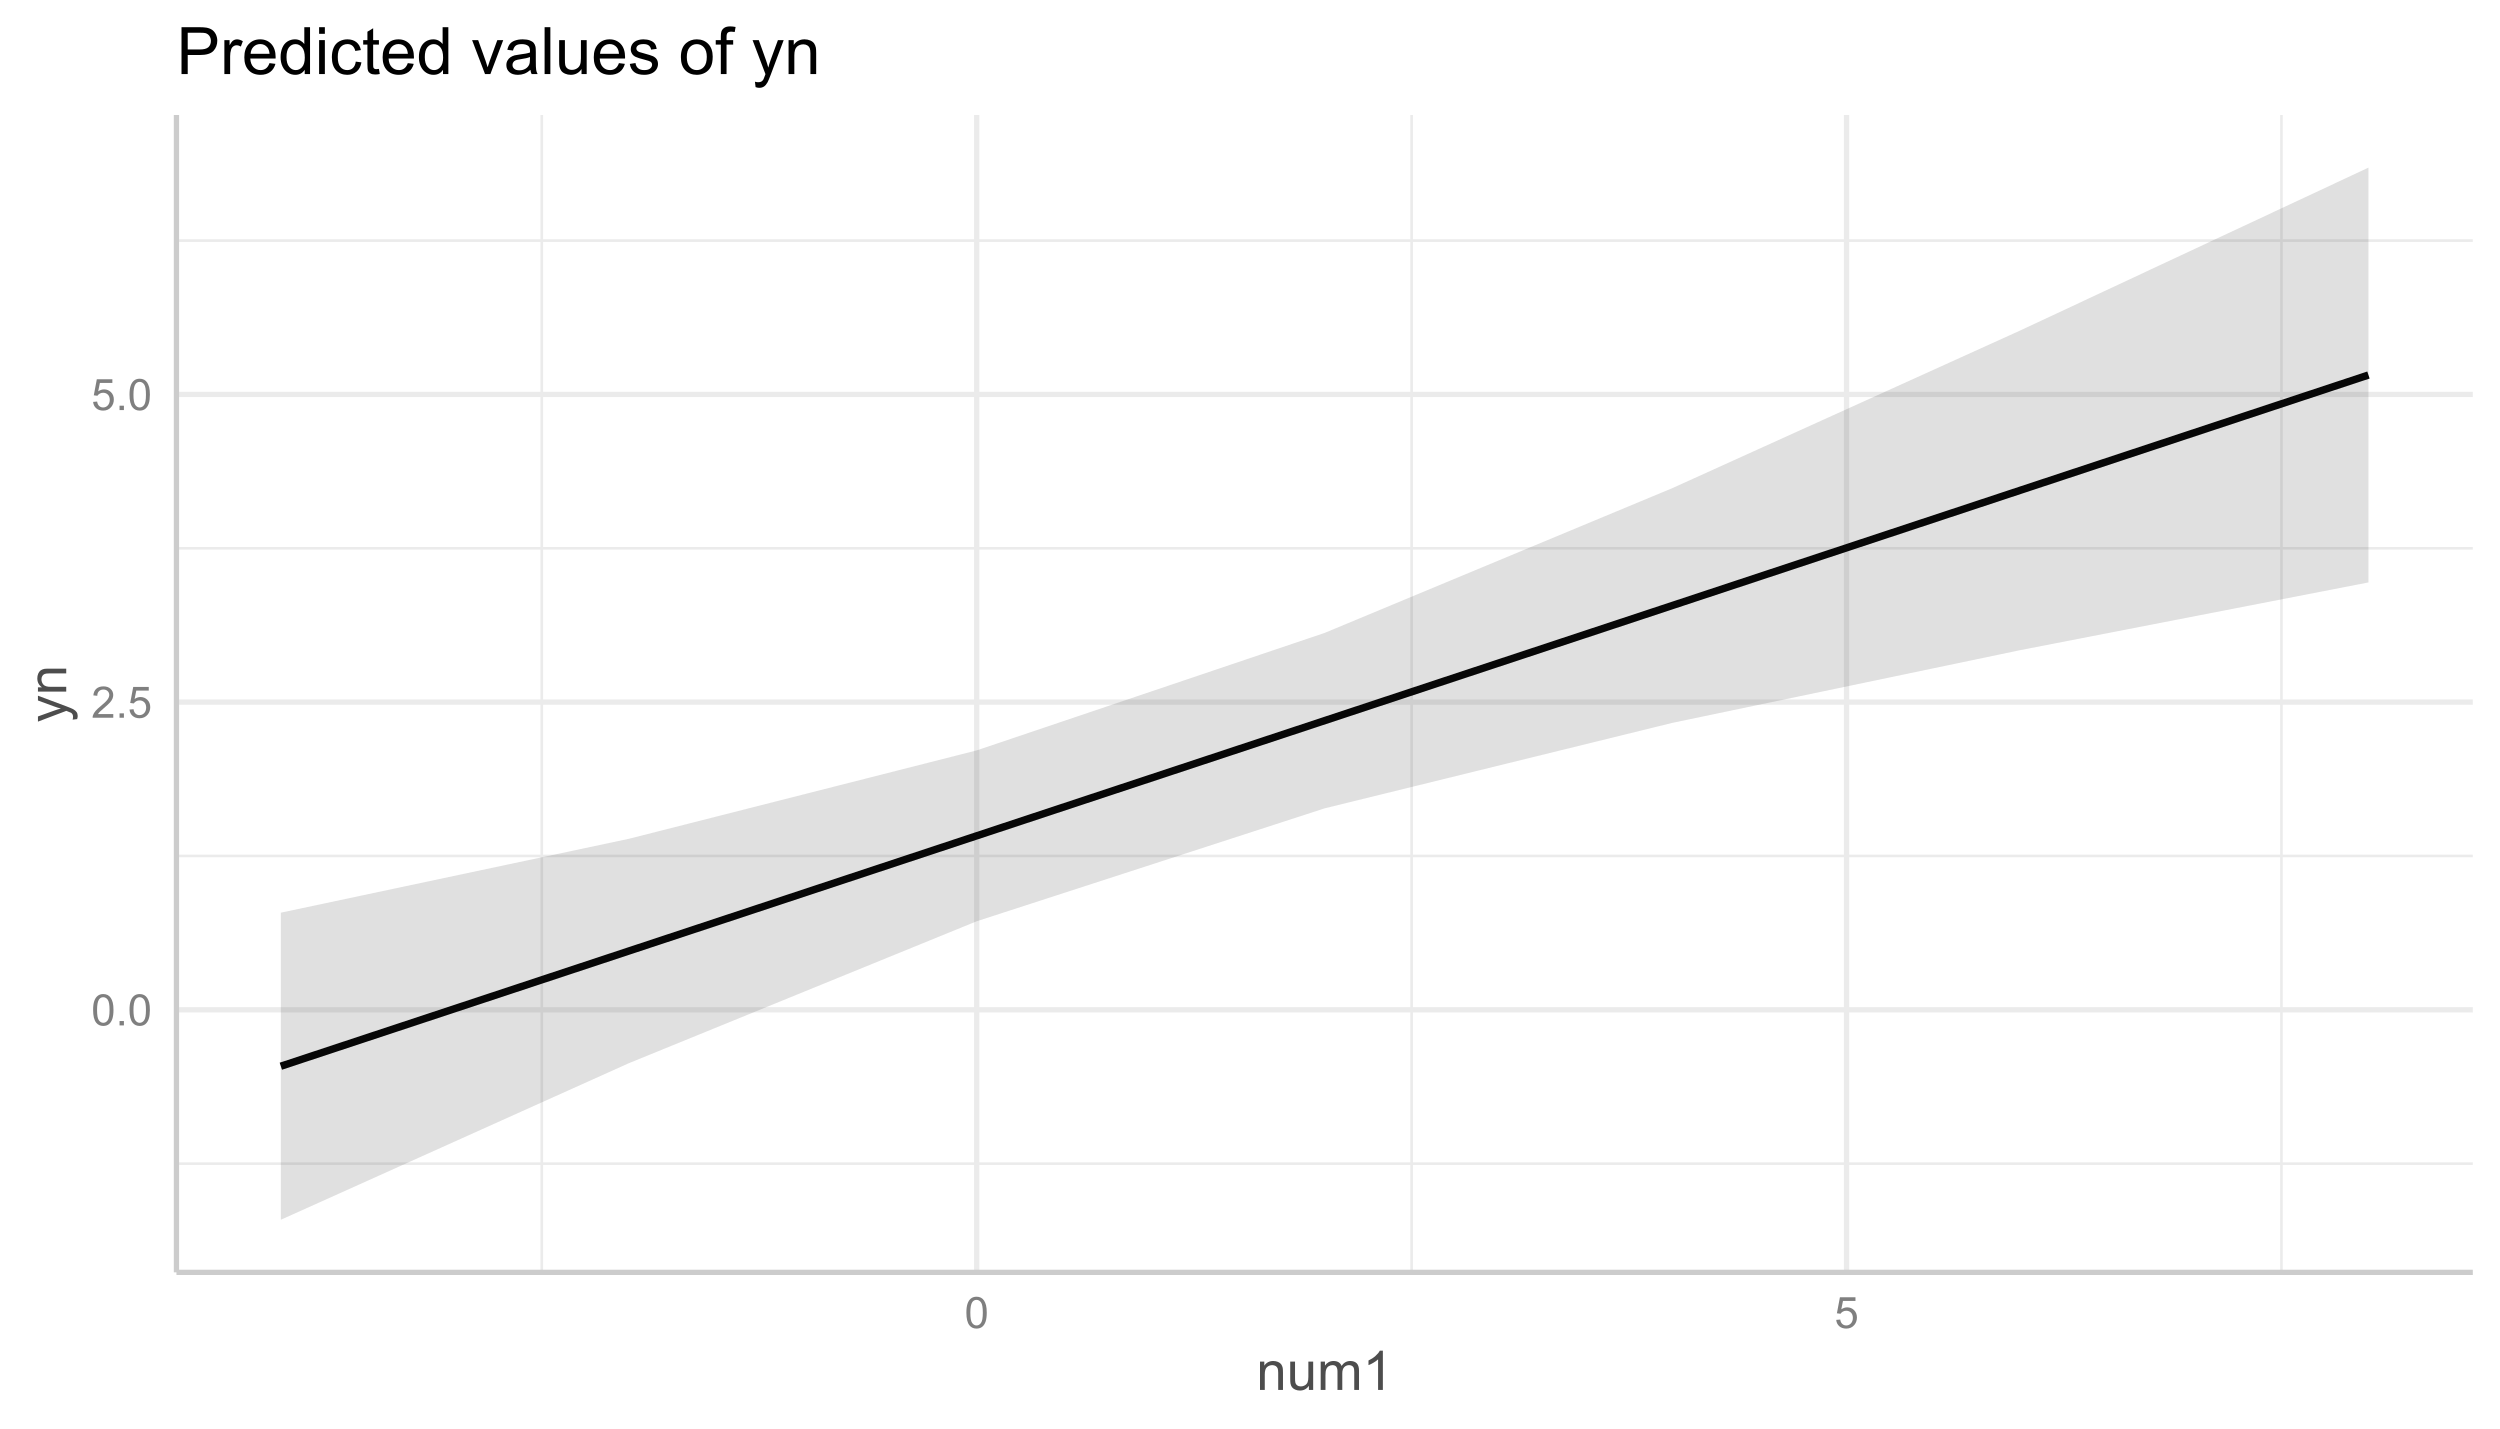
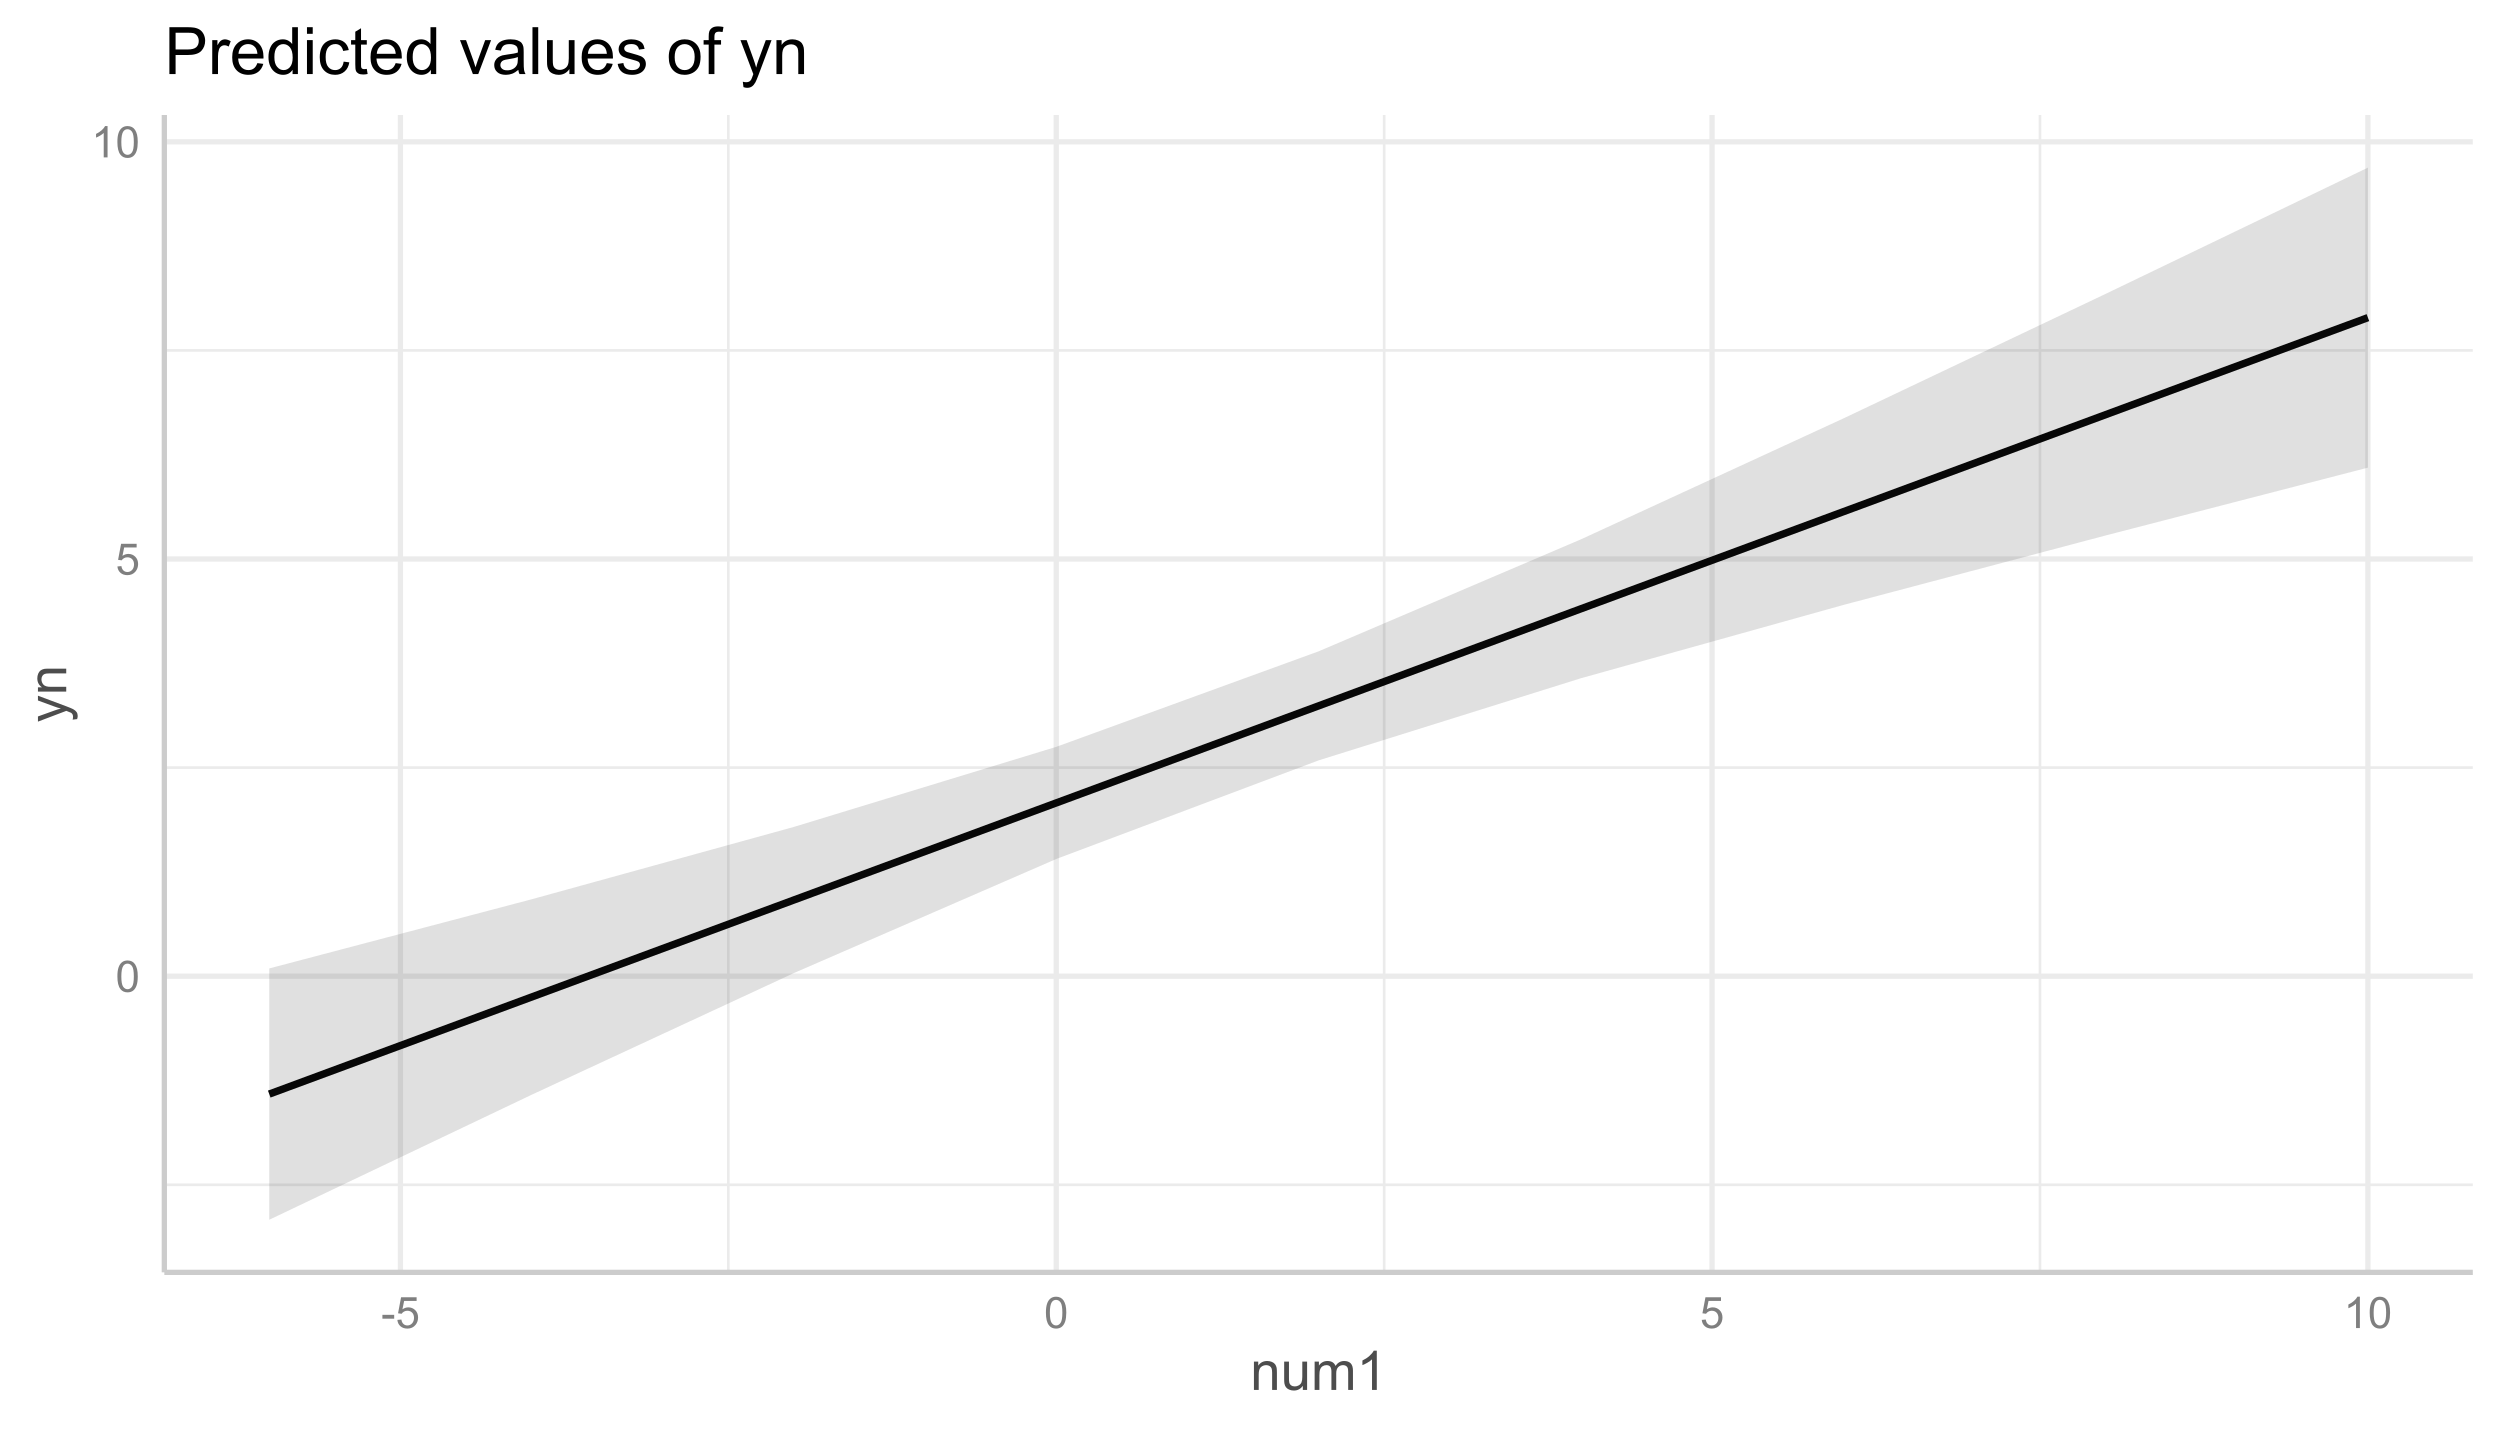
<svg xmlns="http://www.w3.org/2000/svg" xmlns:xlink="http://www.w3.org/1999/xlink" width="504pt" height="288pt" viewBox="0 0 504 288" version="1.1">
  <defs>
    <g>
      <symbol overflow="visible" id="glyph0-0">
        <path style="stroke:none;" d="M 1.102 0 L 1.102 -5.5 L 5.5 -5.5 L 5.5 0 Z M 1.238 -0.137 L 5.363 -0.137 L 5.363 -5.363 L 1.238 -5.363 Z M 1.238 -0.137 " />
      </symbol>
      <symbol overflow="visible" id="glyph0-1">
        <path style="stroke:none;" d="M 0.367 -3.105 C 0.363 -3.848 0.438 -4.445 0.594 -4.902 C 0.742 -5.355 0.973 -5.707 1.277 -5.953 C 1.578 -6.199 1.957 -6.32 2.418 -6.324 C 2.754 -6.32 3.051 -6.254 3.309 -6.121 C 3.562 -5.984 3.773 -5.789 3.938 -5.531 C 4.102 -5.273 4.23 -4.961 4.328 -4.594 C 4.422 -4.227 4.469 -3.73 4.473 -3.105 C 4.469 -2.367 4.395 -1.77 4.242 -1.316 C 4.09 -0.859 3.863 -0.508 3.562 -0.262 C 3.258 -0.016 2.875 0.105 2.418 0.109 C 1.809 0.105 1.332 -0.109 0.988 -0.547 C 0.57 -1.066 0.363 -1.922 0.367 -3.105 Z M 1.16 -3.105 C 1.16 -2.07 1.281 -1.379 1.523 -1.039 C 1.766 -0.695 2.062 -0.527 2.418 -0.527 C 2.773 -0.527 3.074 -0.699 3.316 -1.043 C 3.559 -1.387 3.68 -2.074 3.68 -3.105 C 3.68 -4.145 3.559 -4.832 3.316 -5.172 C 3.074 -5.512 2.77 -5.684 2.41 -5.684 C 2.051 -5.684 1.77 -5.531 1.559 -5.234 C 1.293 -4.844 1.16 -4.137 1.16 -3.105 Z M 1.16 -3.105 " />
      </symbol>
      <symbol overflow="visible" id="glyph0-2">
-         <path style="stroke:none;" d="M 0.801 0 L 0.801 -0.883 L 1.68 -0.883 L 1.68 0 Z M 0.801 0 " />
+         <path style="stroke:none;" d="M 0.367 -1.648 L 1.176 -1.719 C 1.234 -1.32 1.375 -1.023 1.594 -0.824 C 1.812 -0.625 2.078 -0.527 2.391 -0.527 C 2.762 -0.527 3.074 -0.668 3.336 -0.949 C 3.59 -1.23 3.719 -1.602 3.723 -2.066 C 3.719 -2.504 3.594 -2.852 3.348 -3.109 C 3.098 -3.363 2.773 -3.492 2.375 -3.492 C 2.125 -3.492 1.902 -3.434 1.703 -3.32 C 1.5 -3.207 1.344 -3.062 1.23 -2.883 L 0.504 -2.977 L 1.113 -6.215 L 4.246 -6.215 L 4.246 -5.473 L 1.73 -5.473 L 1.391 -3.781 C 1.766 -4.039 2.164 -4.172 2.582 -4.176 C 3.129 -4.172 3.594 -3.98 3.973 -3.605 C 4.352 -3.223 4.539 -2.734 4.543 -2.137 C 4.539 -1.562 4.375 -1.07 4.043 -0.656 C 3.637 -0.148 3.086 0.105 2.391 0.109 C 1.816 0.105 1.348 -0.051 0.984 -0.371 C 0.621 -0.691 0.414 -1.117 0.367 -1.648 Z M 0.367 -1.648 " />
      </symbol>
      <symbol overflow="visible" id="glyph0-3">
-         <path style="stroke:none;" d="M 4.43 -0.742 L 4.43 0 L 0.266 0 C 0.258 -0.188 0.289 -0.367 0.355 -0.539 C 0.461 -0.82 0.629 -1.098 0.863 -1.375 C 1.094 -1.648 1.434 -1.965 1.879 -2.328 C 2.562 -2.887 3.023 -3.332 3.266 -3.664 C 3.5 -3.988 3.621 -4.301 3.625 -4.594 C 3.621 -4.898 3.512 -5.156 3.297 -5.367 C 3.074 -5.578 2.789 -5.684 2.441 -5.684 C 2.066 -5.684 1.77 -5.57 1.547 -5.348 C 1.32 -5.125 1.207 -4.816 1.207 -4.422 L 0.414 -4.504 C 0.465 -5.094 0.668 -5.543 1.027 -5.855 C 1.379 -6.164 1.855 -6.32 2.457 -6.324 C 3.059 -6.32 3.539 -6.152 3.891 -5.82 C 4.242 -5.484 4.418 -5.07 4.422 -4.578 C 4.418 -4.32 4.367 -4.074 4.266 -3.832 C 4.164 -3.59 3.992 -3.332 3.754 -3.062 C 3.512 -2.793 3.113 -2.426 2.562 -1.957 C 2.094 -1.566 1.797 -1.301 1.664 -1.16 C 1.531 -1.02 1.422 -0.879 1.34 -0.742 Z M 4.43 -0.742 " />
+         <path style="stroke:none;" d="M 3.277 0 L 2.504 0 L 2.504 -4.93 C 2.316 -4.75 2.074 -4.574 1.773 -4.395 C 1.469 -4.215 1.195 -4.082 0.957 -3.996 L 0.957 -4.742 C 1.387 -4.941 1.766 -5.188 2.09 -5.48 C 2.414 -5.77 2.645 -6.051 2.781 -6.324 L 3.277 -6.324 Z M 3.277 0 " />
      </symbol>
      <symbol overflow="visible" id="glyph0-4">
-         <path style="stroke:none;" d="M 0.367 -1.648 L 1.176 -1.719 C 1.234 -1.32 1.375 -1.023 1.594 -0.824 C 1.812 -0.625 2.078 -0.527 2.391 -0.527 C 2.762 -0.527 3.074 -0.668 3.336 -0.949 C 3.59 -1.23 3.719 -1.602 3.723 -2.066 C 3.719 -2.504 3.594 -2.852 3.348 -3.109 C 3.098 -3.363 2.773 -3.492 2.375 -3.492 C 2.125 -3.492 1.902 -3.434 1.703 -3.32 C 1.5 -3.207 1.344 -3.062 1.23 -2.883 L 0.504 -2.977 L 1.113 -6.215 L 4.246 -6.215 L 4.246 -5.473 L 1.73 -5.473 L 1.391 -3.781 C 1.766 -4.039 2.164 -4.172 2.582 -4.176 C 3.129 -4.172 3.594 -3.98 3.973 -3.605 C 4.352 -3.223 4.539 -2.734 4.543 -2.137 C 4.539 -1.562 4.375 -1.07 4.043 -0.656 C 3.637 -0.148 3.086 0.105 2.391 0.109 C 1.816 0.105 1.348 -0.051 0.984 -0.371 C 0.621 -0.691 0.414 -1.117 0.367 -1.648 Z M 0.367 -1.648 " />
+         <path style="stroke:none;" d="M 0.281 -1.891 L 0.281 -2.668 L 2.656 -2.668 L 2.656 -1.891 Z M 0.281 -1.891 " />
      </symbol>
      <symbol overflow="visible" id="glyph1-0">
        <path style="stroke:none;" d="M 1.375 0 L 1.375 -6.875 L 6.875 -6.875 L 6.875 0 Z M 1.547 -0.172 L 6.703 -0.172 L 6.703 -6.703 L 1.547 -6.703 Z M 1.547 -0.172 " />
      </symbol>
      <symbol overflow="visible" id="glyph1-1">
        <path style="stroke:none;" d="M 0.727 0 L 0.727 -5.703 L 1.594 -5.703 L 1.594 -4.895 C 2.012 -5.516 2.617 -5.828 3.41 -5.832 C 3.754 -5.828 4.066 -5.766 4.355 -5.645 C 4.641 -5.52 4.859 -5.359 5.004 -5.16 C 5.145 -4.957 5.242 -4.719 5.305 -4.445 C 5.336 -4.266 5.355 -3.953 5.359 -3.508 L 5.359 0 L 4.395 0 L 4.395 -3.469 C 4.395 -3.863 4.355 -4.156 4.281 -4.352 C 4.203 -4.543 4.07 -4.699 3.879 -4.82 C 3.688 -4.934 3.461 -4.992 3.207 -4.996 C 2.793 -4.992 2.438 -4.859 2.141 -4.602 C 1.836 -4.336 1.688 -3.844 1.691 -3.117 L 1.691 0 Z M 0.727 0 " />
      </symbol>
      <symbol overflow="visible" id="glyph1-2">
        <path style="stroke:none;" d="M 4.465 0 L 4.465 -0.836 C 4.02 -0.191 3.414 0.129 2.652 0.129 C 2.312 0.129 2 0.066 1.711 -0.062 C 1.418 -0.191 1.199 -0.355 1.059 -0.551 C 0.914 -0.746 0.816 -0.984 0.762 -1.266 C 0.723 -1.453 0.703 -1.754 0.703 -2.172 L 0.703 -5.703 L 1.672 -5.703 L 1.672 -2.539 C 1.668 -2.031 1.688 -1.691 1.73 -1.52 C 1.785 -1.262 1.914 -1.062 2.113 -0.922 C 2.309 -0.773 2.555 -0.703 2.848 -0.703 C 3.137 -0.703 3.406 -0.777 3.66 -0.926 C 3.914 -1.074 4.094 -1.273 4.199 -1.531 C 4.305 -1.785 4.359 -2.16 4.359 -2.648 L 4.359 -5.703 L 5.328 -5.703 L 5.328 0 Z M 4.465 0 " />
      </symbol>
      <symbol overflow="visible" id="glyph1-3">
        <path style="stroke:none;" d="M 0.727 0 L 0.727 -5.703 L 1.59 -5.703 L 1.59 -4.902 C 1.766 -5.18 2.004 -5.406 2.305 -5.578 C 2.598 -5.746 2.938 -5.828 3.32 -5.832 C 3.738 -5.828 4.086 -5.742 4.359 -5.566 C 4.629 -5.391 4.816 -5.145 4.93 -4.836 C 5.379 -5.496 5.969 -5.828 6.691 -5.832 C 7.254 -5.828 7.688 -5.672 7.996 -5.363 C 8.297 -5.047 8.449 -4.566 8.453 -3.914 L 8.453 0 L 7.492 0 L 7.492 -3.594 C 7.488 -3.977 7.457 -4.254 7.398 -4.426 C 7.332 -4.594 7.219 -4.734 7.059 -4.84 C 6.891 -4.941 6.695 -4.992 6.477 -4.996 C 6.07 -4.992 5.738 -4.859 5.477 -4.594 C 5.211 -4.328 5.078 -3.898 5.082 -3.312 L 5.082 0 L 4.113 0 L 4.113 -3.707 C 4.113 -4.133 4.031 -4.453 3.875 -4.672 C 3.715 -4.883 3.461 -4.992 3.105 -4.996 C 2.832 -4.992 2.578 -4.922 2.348 -4.781 C 2.117 -4.637 1.949 -4.426 1.848 -4.152 C 1.738 -3.875 1.688 -3.477 1.691 -2.961 L 1.691 0 Z M 0.727 0 " />
      </symbol>
      <symbol overflow="visible" id="glyph1-4">
        <path style="stroke:none;" d="M 4.098 0 L 3.133 0 L 3.133 -6.16 C 2.895 -5.934 2.59 -5.711 2.215 -5.492 C 1.836 -5.266 1.496 -5.102 1.199 -4.996 L 1.199 -5.93 C 1.734 -6.184 2.207 -6.488 2.613 -6.852 C 3.02 -7.211 3.305 -7.562 3.477 -7.906 L 4.098 -7.906 Z M 4.098 0 " />
      </symbol>
      <symbol overflow="visible" id="glyph2-0">
        <path style="stroke:none;" d="M 0 -1.375 L -6.875 -1.375 L -6.875 -6.875 L 0 -6.875 Z M -0.172 -1.547 L -0.172 -6.703 L -6.703 -6.703 L -6.703 -1.547 Z M -0.172 -1.547 " />
      </symbol>
      <symbol overflow="visible" id="glyph2-1">
        <path style="stroke:none;" d="M 2.195 -0.684 L 1.289 -0.574 C 1.344 -0.785 1.371 -0.969 1.375 -1.129 C 1.371 -1.34 1.336 -1.512 1.266 -1.641 C 1.195 -1.77 1.094 -1.875 0.969 -1.961 C 0.867 -2.02 0.629 -2.117 0.246 -2.258 C 0.191 -2.27 0.113 -2.301 0.012 -2.344 L -5.703 -0.176 L -5.703 -1.219 L -2.402 -2.406 C -1.98 -2.559 -1.539 -2.695 -1.078 -2.82 C -1.523 -2.926 -1.957 -3.059 -2.379 -3.219 L -5.703 -4.438 L -5.703 -5.402 L 0.098 -3.234 C 0.719 -3 1.148 -2.816 1.391 -2.691 C 1.707 -2.516 1.941 -2.32 2.094 -2.098 C 2.238 -1.875 2.312 -1.609 2.316 -1.305 C 2.312 -1.117 2.273 -0.91 2.195 -0.684 Z M 2.195 -0.684 " />
      </symbol>
      <symbol overflow="visible" id="glyph2-2">
        <path style="stroke:none;" d="M 0 -0.727 L -5.703 -0.727 L -5.703 -1.594 L -4.895 -1.594 C -5.516 -2.012 -5.828 -2.617 -5.832 -3.41 C -5.828 -3.754 -5.766 -4.066 -5.645 -4.355 C -5.52 -4.641 -5.359 -4.859 -5.16 -5.004 C -4.957 -5.145 -4.719 -5.242 -4.445 -5.305 C -4.266 -5.336 -3.953 -5.355 -3.508 -5.359 L 0 -5.359 L 0 -4.395 L -3.469 -4.395 C -3.863 -4.395 -4.156 -4.355 -4.352 -4.281 C -4.543 -4.203 -4.699 -4.07 -4.82 -3.879 C -4.934 -3.688 -4.992 -3.461 -4.996 -3.207 C -4.992 -2.793 -4.859 -2.438 -4.602 -2.141 C -4.336 -1.836 -3.844 -1.688 -3.117 -1.691 L 0 -1.691 Z M 0 -0.727 " />
      </symbol>
      <symbol overflow="visible" id="glyph3-0">
        <path style="stroke:none;" d="M 1.648 0 L 1.648 -8.25 L 8.25 -8.25 L 8.25 0 Z M 1.855 -0.207 L 8.043 -0.207 L 8.043 -8.043 L 1.855 -8.043 Z M 1.855 -0.207 " />
      </symbol>
      <symbol overflow="visible" id="glyph3-1">
        <path style="stroke:none;" d="M 1.02 0 L 1.02 -9.449 L 4.582 -9.449 C 5.207 -9.445 5.684 -9.414 6.02 -9.359 C 6.48 -9.277 6.871 -9.129 7.184 -8.914 C 7.496 -8.695 7.746 -8.395 7.941 -8.004 C 8.129 -7.613 8.227 -7.184 8.23 -6.715 C 8.227 -5.91 7.969 -5.23 7.461 -4.676 C 6.945 -4.117 6.023 -3.836 4.691 -3.84 L 2.27 -3.84 L 2.27 0 Z M 2.27 -4.957 L 4.711 -4.957 C 5.516 -4.957 6.086 -5.105 6.43 -5.406 C 6.766 -5.707 6.938 -6.129 6.941 -6.676 C 6.938 -7.066 6.836 -7.406 6.641 -7.691 C 6.438 -7.969 6.176 -8.156 5.852 -8.25 C 5.637 -8.305 5.25 -8.332 4.688 -8.332 L 2.27 -8.332 Z M 2.27 -4.957 " />
      </symbol>
      <symbol overflow="visible" id="glyph3-2">
        <path style="stroke:none;" d="M 0.855 0 L 0.855 -6.844 L 1.902 -6.844 L 1.902 -5.809 C 2.164 -6.289 2.41 -6.609 2.637 -6.766 C 2.863 -6.918 3.109 -6.996 3.383 -7 C 3.77 -6.996 4.168 -6.871 4.578 -6.625 L 4.176 -5.551 C 3.891 -5.715 3.605 -5.801 3.324 -5.801 C 3.066 -5.801 2.84 -5.723 2.641 -5.57 C 2.438 -5.418 2.293 -5.207 2.211 -4.938 C 2.078 -4.523 2.016 -4.07 2.016 -3.582 L 2.016 0 Z M 0.855 0 " />
      </symbol>
      <symbol overflow="visible" id="glyph3-3">
        <path style="stroke:none;" d="M 5.555 -2.203 L 6.754 -2.055 C 6.562 -1.352 6.211 -0.809 5.703 -0.422 C 5.188 -0.039 4.535 0.152 3.746 0.156 C 2.738 0.152 1.945 -0.152 1.363 -0.77 C 0.773 -1.383 0.48 -2.25 0.484 -3.363 C 0.48 -4.516 0.777 -5.41 1.371 -6.047 C 1.965 -6.68 2.734 -6.996 3.68 -7 C 4.594 -6.996 5.34 -6.684 5.922 -6.062 C 6.5 -5.438 6.789 -4.562 6.793 -3.434 C 6.789 -3.363 6.789 -3.258 6.785 -3.125 L 1.684 -3.125 C 1.723 -2.371 1.938 -1.797 2.32 -1.398 C 2.703 -0.996 3.18 -0.797 3.75 -0.801 C 4.176 -0.797 4.539 -0.906 4.84 -1.133 C 5.141 -1.352 5.379 -1.711 5.555 -2.203 Z M 1.746 -4.078 L 5.57 -4.078 C 5.516 -4.656 5.367 -5.086 5.129 -5.375 C 4.758 -5.82 4.281 -6.047 3.691 -6.047 C 3.16 -6.047 2.711 -5.867 2.348 -5.512 C 1.984 -5.152 1.785 -4.676 1.746 -4.078 Z M 1.746 -4.078 " />
      </symbol>
      <symbol overflow="visible" id="glyph3-4">
        <path style="stroke:none;" d="M 5.312 0 L 5.312 -0.863 C 4.875 -0.184 4.238 0.152 3.398 0.156 C 2.852 0.152 2.348 0.004 1.891 -0.293 C 1.434 -0.594 1.078 -1.012 0.828 -1.555 C 0.574 -2.094 0.449 -2.715 0.453 -3.414 C 0.449 -4.098 0.562 -4.719 0.793 -5.273 C 1.016 -5.828 1.359 -6.254 1.816 -6.555 C 2.27 -6.848 2.777 -6.996 3.344 -7 C 3.754 -6.996 4.121 -6.91 4.445 -6.738 C 4.766 -6.562 5.027 -6.336 5.234 -6.059 L 5.234 -9.449 L 6.387 -9.449 L 6.387 0 Z M 1.645 -3.414 C 1.641 -2.535 1.824 -1.879 2.199 -1.449 C 2.566 -1.012 3.004 -0.797 3.508 -0.801 C 4.012 -0.797 4.441 -1.004 4.797 -1.422 C 5.152 -1.832 5.332 -2.465 5.332 -3.32 C 5.332 -4.254 5.148 -4.941 4.789 -5.379 C 4.422 -5.816 3.977 -6.035 3.453 -6.039 C 2.934 -6.035 2.504 -5.824 2.16 -5.406 C 1.812 -4.984 1.641 -4.32 1.645 -3.414 Z M 1.645 -3.414 " />
      </symbol>
      <symbol overflow="visible" id="glyph3-5">
        <path style="stroke:none;" d="M 0.875 -8.113 L 0.875 -9.449 L 2.035 -9.449 L 2.035 -8.113 Z M 0.875 0 L 0.875 -6.844 L 2.035 -6.844 L 2.035 0 Z M 0.875 0 " />
      </symbol>
      <symbol overflow="visible" id="glyph3-6">
        <path style="stroke:none;" d="M 5.336 -2.508 L 6.477 -2.359 C 6.348 -1.57 6.031 -0.953 5.52 -0.512 C 5.004 -0.066 4.371 0.152 3.629 0.156 C 2.688 0.152 1.934 -0.152 1.367 -0.762 C 0.797 -1.375 0.516 -2.254 0.516 -3.398 C 0.516 -4.133 0.637 -4.777 0.883 -5.336 C 1.125 -5.887 1.496 -6.301 2 -6.582 C 2.5 -6.855 3.047 -6.996 3.637 -7 C 4.375 -6.996 4.98 -6.809 5.457 -6.434 C 5.926 -6.059 6.23 -5.523 6.367 -4.836 L 5.238 -4.66 C 5.129 -5.117 4.938 -5.465 4.668 -5.699 C 4.395 -5.93 4.066 -6.047 3.68 -6.047 C 3.094 -6.047 2.617 -5.836 2.254 -5.418 C 1.887 -4.996 1.703 -4.332 1.707 -3.43 C 1.703 -2.508 1.879 -1.84 2.234 -1.426 C 2.586 -1.004 3.047 -0.797 3.617 -0.801 C 4.07 -0.797 4.453 -0.938 4.758 -1.219 C 5.062 -1.496 5.254 -1.926 5.336 -2.508 Z M 5.336 -2.508 " />
      </symbol>
      <symbol overflow="visible" id="glyph3-7">
        <path style="stroke:none;" d="M 3.402 -1.039 L 3.57 -0.012 C 3.242 0.055 2.953 0.086 2.695 0.09 C 2.273 0.086 1.945 0.023 1.715 -0.109 C 1.48 -0.238 1.316 -0.414 1.223 -0.633 C 1.125 -0.852 1.078 -1.309 1.082 -2.004 L 1.082 -5.941 L 0.23 -5.941 L 0.23 -6.844 L 1.082 -6.844 L 1.082 -8.539 L 2.238 -9.234 L 2.238 -6.844 L 3.402 -6.844 L 3.402 -5.941 L 2.238 -5.941 L 2.238 -1.941 C 2.238 -1.605 2.258 -1.395 2.297 -1.301 C 2.336 -1.207 2.402 -1.129 2.496 -1.074 C 2.59 -1.016 2.723 -0.988 2.895 -0.992 C 3.02 -0.988 3.188 -1.004 3.402 -1.039 Z M 3.402 -1.039 " />
      </symbol>
      <symbol overflow="visible" id="glyph3-8">
        <path style="stroke:none;" d="" />
      </symbol>
      <symbol overflow="visible" id="glyph3-9">
        <path style="stroke:none;" d="M 2.773 0 L 0.168 -6.844 L 1.391 -6.844 L 2.863 -2.746 C 3.02 -2.301 3.164 -1.84 3.301 -1.367 C 3.398 -1.723 3.543 -2.156 3.73 -2.668 L 5.254 -6.844 L 6.445 -6.844 L 3.855 0 Z M 2.773 0 " />
      </symbol>
      <symbol overflow="visible" id="glyph3-10">
        <path style="stroke:none;" d="M 5.336 -0.844 C 4.902 -0.477 4.488 -0.219 4.094 -0.07 C 3.695 0.078 3.27 0.152 2.816 0.156 C 2.062 0.152 1.484 -0.027 1.082 -0.395 C 0.676 -0.762 0.473 -1.234 0.477 -1.805 C 0.473 -2.141 0.551 -2.445 0.703 -2.723 C 0.855 -3 1.055 -3.223 1.305 -3.391 C 1.551 -3.555 1.828 -3.68 2.141 -3.77 C 2.363 -3.824 2.707 -3.883 3.172 -3.945 C 4.105 -4.055 4.797 -4.188 5.238 -4.344 C 5.242 -4.5 5.242 -4.602 5.246 -4.648 C 5.242 -5.117 5.133 -5.449 4.918 -5.645 C 4.617 -5.902 4.18 -6.035 3.598 -6.039 C 3.051 -6.035 2.645 -5.938 2.387 -5.75 C 2.125 -5.555 1.934 -5.219 1.812 -4.738 L 0.676 -4.891 C 0.777 -5.375 0.949 -5.766 1.184 -6.066 C 1.418 -6.363 1.758 -6.594 2.211 -6.758 C 2.656 -6.914 3.176 -6.996 3.766 -7 C 4.348 -6.996 4.82 -6.926 5.188 -6.793 C 5.547 -6.652 5.816 -6.48 5.992 -6.273 C 6.16 -6.062 6.281 -5.801 6.355 -5.484 C 6.391 -5.285 6.41 -4.926 6.414 -4.414 L 6.414 -2.867 C 6.41 -1.785 6.434 -1.105 6.488 -0.82 C 6.535 -0.535 6.633 -0.262 6.781 0 L 5.57 0 C 5.445 -0.238 5.367 -0.52 5.336 -0.844 Z M 5.238 -3.434 C 4.816 -3.262 4.184 -3.113 3.344 -2.996 C 2.863 -2.926 2.527 -2.852 2.332 -2.766 C 2.133 -2.68 1.98 -2.551 1.875 -2.387 C 1.766 -2.219 1.711 -2.035 1.715 -1.836 C 1.711 -1.523 1.828 -1.266 2.066 -1.062 C 2.297 -0.852 2.641 -0.75 3.094 -0.754 C 3.539 -0.75 3.934 -0.848 4.285 -1.047 C 4.629 -1.238 4.887 -1.508 5.055 -1.852 C 5.176 -2.109 5.238 -2.496 5.238 -3.012 Z M 5.238 -3.434 " />
      </symbol>
      <symbol overflow="visible" id="glyph3-11">
        <path style="stroke:none;" d="M 0.844 0 L 0.844 -9.449 L 2.004 -9.449 L 2.004 0 Z M 0.844 0 " />
      </symbol>
      <symbol overflow="visible" id="glyph3-12">
        <path style="stroke:none;" d="M 5.355 0 L 5.355 -1.004 C 4.824 -0.23 4.098 0.152 3.184 0.156 C 2.777 0.152 2.402 0.078 2.051 -0.074 C 1.699 -0.227 1.438 -0.422 1.273 -0.66 C 1.102 -0.891 0.984 -1.176 0.914 -1.52 C 0.867 -1.746 0.844 -2.109 0.844 -2.605 L 0.844 -6.844 L 2.004 -6.844 L 2.004 -3.047 C 2.004 -2.441 2.027 -2.031 2.074 -1.824 C 2.145 -1.516 2.297 -1.277 2.539 -1.105 C 2.773 -0.93 3.066 -0.844 3.414 -0.844 C 3.762 -0.844 4.09 -0.93 4.395 -1.109 C 4.699 -1.285 4.914 -1.531 5.043 -1.84 C 5.168 -2.145 5.23 -2.59 5.234 -3.176 L 5.234 -6.844 L 6.395 -6.844 L 6.395 0 Z M 5.355 0 " />
      </symbol>
      <symbol overflow="visible" id="glyph3-13">
        <path style="stroke:none;" d="M 0.406 -2.043 L 1.555 -2.223 C 1.613 -1.762 1.793 -1.41 2.09 -1.168 C 2.383 -0.918 2.793 -0.797 3.324 -0.801 C 3.855 -0.797 4.254 -0.906 4.512 -1.125 C 4.77 -1.34 4.898 -1.594 4.898 -1.887 C 4.898 -2.148 4.785 -2.355 4.559 -2.508 C 4.398 -2.609 4 -2.738 3.371 -2.898 C 2.516 -3.113 1.926 -3.301 1.602 -3.457 C 1.27 -3.613 1.02 -3.828 0.852 -4.105 C 0.68 -4.383 0.598 -4.691 0.598 -5.027 C 0.598 -5.332 0.668 -5.613 0.809 -5.875 C 0.949 -6.133 1.137 -6.348 1.379 -6.523 C 1.555 -6.652 1.801 -6.766 2.117 -6.859 C 2.426 -6.949 2.762 -6.996 3.121 -7 C 3.656 -6.996 4.129 -6.918 4.535 -6.766 C 4.941 -6.609 5.238 -6.398 5.434 -6.137 C 5.621 -5.871 5.754 -5.52 5.832 -5.078 L 4.699 -4.926 C 4.645 -5.273 4.492 -5.547 4.25 -5.75 C 4 -5.945 3.652 -6.047 3.203 -6.047 C 2.668 -6.047 2.289 -5.957 2.062 -5.781 C 1.836 -5.602 1.723 -5.395 1.723 -5.164 C 1.723 -5.008 1.77 -4.875 1.863 -4.758 C 1.957 -4.633 2.105 -4.527 2.309 -4.445 C 2.422 -4.402 2.762 -4.305 3.332 -4.152 C 4.148 -3.93 4.719 -3.75 5.047 -3.609 C 5.367 -3.469 5.625 -3.266 5.812 -3.004 C 5.996 -2.734 6.086 -2.402 6.09 -2.012 C 6.086 -1.621 5.973 -1.258 5.75 -0.918 C 5.523 -0.574 5.199 -0.309 4.773 -0.125 C 4.348 0.062 3.867 0.152 3.332 0.156 C 2.441 0.152 1.762 -0.031 1.297 -0.398 C 0.828 -0.766 0.531 -1.312 0.406 -2.043 Z M 0.406 -2.043 " />
      </symbol>
      <symbol overflow="visible" id="glyph3-14">
        <path style="stroke:none;" d="M 0.438 -3.422 C 0.434 -4.688 0.785 -5.625 1.496 -6.238 C 2.082 -6.742 2.801 -6.996 3.648 -7 C 4.586 -6.996 5.355 -6.688 5.953 -6.074 C 6.551 -5.453 6.848 -4.602 6.852 -3.52 C 6.848 -2.637 6.715 -1.945 6.453 -1.441 C 6.188 -0.934 5.805 -0.539 5.301 -0.262 C 4.793 0.016 4.242 0.152 3.648 0.156 C 2.688 0.152 1.914 -0.152 1.324 -0.766 C 0.73 -1.379 0.434 -2.266 0.438 -3.422 Z M 1.629 -3.422 C 1.629 -2.547 1.82 -1.891 2.203 -1.453 C 2.586 -1.016 3.066 -0.797 3.648 -0.801 C 4.223 -0.797 4.703 -1.016 5.086 -1.457 C 5.469 -1.891 5.66 -2.559 5.66 -3.461 C 5.66 -4.305 5.465 -4.945 5.082 -5.383 C 4.691 -5.816 4.215 -6.035 3.648 -6.039 C 3.066 -6.035 2.586 -5.816 2.203 -5.387 C 1.82 -4.949 1.629 -4.297 1.629 -3.422 Z M 1.629 -3.422 " />
      </symbol>
      <symbol overflow="visible" id="glyph3-15">
        <path style="stroke:none;" d="M 1.148 0 L 1.148 -5.941 L 0.121 -5.941 L 0.121 -6.844 L 1.148 -6.844 L 1.148 -7.574 C 1.148 -8.031 1.188 -8.371 1.27 -8.598 C 1.379 -8.895 1.574 -9.141 1.859 -9.328 C 2.137 -9.516 2.531 -9.609 3.043 -9.609 C 3.363 -9.609 3.727 -9.57 4.125 -9.492 L 3.949 -8.48 C 3.707 -8.52 3.48 -8.543 3.27 -8.547 C 2.914 -8.543 2.664 -8.469 2.52 -8.32 C 2.371 -8.168 2.297 -7.887 2.301 -7.477 L 2.301 -6.844 L 3.637 -6.844 L 3.637 -5.941 L 2.301 -5.941 L 2.301 0 Z M 1.148 0 " />
      </symbol>
      <symbol overflow="visible" id="glyph3-16">
        <path style="stroke:none;" d="M 0.82 2.637 L 0.691 1.547 C 0.941 1.613 1.16 1.645 1.352 1.648 C 1.609 1.645 1.816 1.602 1.973 1.52 C 2.125 1.43 2.25 1.312 2.352 1.16 C 2.422 1.043 2.543 0.754 2.707 0.297 C 2.727 0.23 2.758 0.137 2.809 0.012 L 0.211 -6.844 L 1.465 -6.844 L 2.887 -2.883 C 3.07 -2.375 3.234 -1.844 3.383 -1.297 C 3.512 -1.824 3.672 -2.344 3.859 -2.855 L 5.324 -6.844 L 6.484 -6.844 L 3.879 0.117 C 3.598 0.867 3.379 1.383 3.23 1.668 C 3.02 2.047 2.785 2.328 2.52 2.508 C 2.254 2.688 1.934 2.777 1.566 2.777 C 1.34 2.777 1.094 2.73 0.82 2.637 Z M 0.82 2.637 " />
      </symbol>
      <symbol overflow="visible" id="glyph3-17">
        <path style="stroke:none;" d="M 0.871 0 L 0.871 -6.844 L 1.914 -6.844 L 1.914 -5.871 C 2.414 -6.621 3.141 -6.996 4.094 -7 C 4.504 -6.996 4.883 -6.922 5.23 -6.777 C 5.574 -6.625 5.832 -6.43 6.008 -6.191 C 6.176 -5.949 6.297 -5.664 6.367 -5.336 C 6.41 -5.121 6.434 -4.746 6.434 -4.207 L 6.434 0 L 5.273 0 L 5.273 -4.164 C 5.273 -4.633 5.227 -4.984 5.137 -5.223 C 5.043 -5.453 4.883 -5.641 4.656 -5.781 C 4.426 -5.918 4.156 -5.988 3.848 -5.992 C 3.352 -5.988 2.926 -5.832 2.566 -5.523 C 2.207 -5.207 2.027 -4.613 2.031 -3.738 L 2.031 0 Z M 0.871 0 " />
      </symbol>
    </g>
    <clipPath id="clip1">
-       <path d="M 35.574 234 L 498.523 234 L 498.523 235 L 35.574 235 Z M 35.574 234 " />
+       <path d="M 33.129 238 L 498.523 238 L 498.523 240 L 33.129 240 Z M 33.129 238 " />
    </clipPath>
    <clipPath id="clip2">
-       <path d="M 35.574 172 L 498.523 172 L 498.523 173 L 35.574 173 Z M 35.574 172 " />
+       <path d="M 33.129 154 L 498.523 154 L 498.523 156 L 33.129 156 Z M 33.129 154 " />
    </clipPath>
    <clipPath id="clip3">
-       <path d="M 35.574 110 L 498.523 110 L 498.523 111 L 35.574 111 Z M 35.574 110 " />
+       <path d="M 33.129 70 L 498.523 70 L 498.523 71 L 33.129 71 Z M 33.129 70 " />
    </clipPath>
    <clipPath id="clip4">
-       <path d="M 35.574 48 L 498.523 48 L 498.523 49 L 35.574 49 Z M 35.574 48 " />
+       <path d="M 146 23.188 L 148 23.188 L 148 256.512 L 146 256.512 Z M 146 23.188 " />
    </clipPath>
    <clipPath id="clip5">
-       <path d="M 108 23.188 L 110 23.188 L 110 256.512 L 108 256.512 Z M 108 23.188 " />
+       <path d="M 278 23.188 L 280 23.188 L 280 256.512 L 278 256.512 Z M 278 23.188 " />
    </clipPath>
    <clipPath id="clip6">
-       <path d="M 284 23.188 L 285 23.188 L 285 256.512 L 284 256.512 Z M 284 23.188 " />
+       <path d="M 410 23.188 L 412 23.188 L 412 256.512 L 410 256.512 Z M 410 23.188 " />
    </clipPath>
    <clipPath id="clip7">
-       <path d="M 459 23.188 L 461 23.188 L 461 256.512 L 459 256.512 Z M 459 23.188 " />
+       <path d="M 33.129 196 L 498.523 196 L 498.523 198 L 33.129 198 Z M 33.129 196 " />
    </clipPath>
    <clipPath id="clip8">
-       <path d="M 35.574 203 L 498.523 203 L 498.523 205 L 35.574 205 Z M 35.574 203 " />
+       <path d="M 33.129 112 L 498.523 112 L 498.523 114 L 33.129 114 Z M 33.129 112 " />
    </clipPath>
    <clipPath id="clip9">
-       <path d="M 35.574 141 L 498.523 141 L 498.523 143 L 35.574 143 Z M 35.574 141 " />
+       <path d="M 33.129 28 L 498.523 28 L 498.523 30 L 33.129 30 Z M 33.129 28 " />
    </clipPath>
    <clipPath id="clip10">
-       <path d="M 35.574 78 L 498.523 78 L 498.523 81 L 35.574 81 Z M 35.574 78 " />
+       <path d="M 80 23.188 L 82 23.188 L 82 256.512 L 80 256.512 Z M 80 23.188 " />
    </clipPath>
    <clipPath id="clip11">
-       <path d="M 196 23.188 L 198 23.188 L 198 256.512 L 196 256.512 Z M 196 23.188 " />
+       <path d="M 212 23.188 L 214 23.188 L 214 256.512 L 212 256.512 Z M 212 23.188 " />
    </clipPath>
    <clipPath id="clip12">
-       <path d="M 371 23.188 L 373 23.188 L 373 256.512 L 371 256.512 Z M 371 23.188 " />
+       <path d="M 344 23.188 L 346 23.188 L 346 256.512 L 344 256.512 Z M 344 23.188 " />
+     </clipPath>
+     <clipPath id="clip13">
+       <path d="M 476 23.188 L 478 23.188 L 478 256.512 L 476 256.512 Z M 476 23.188 " />
    </clipPath>
  </defs>
-   <g id="surface134">
+   <g id="surface234">
    <rect x="0" y="0" width="504" height="288" style="fill:rgb(100%,100%,100%);fill-opacity:1;stroke:none;" />
    <g clip-path="url(#clip1)" clip-rule="nonzero">
-       <path style="fill:none;stroke-width:0.533;stroke-linecap:butt;stroke-linejoin:round;stroke:rgb(92.157%,92.157%,92.157%);stroke-opacity:1;stroke-miterlimit:10;" d="M 35.574 234.586 L 498.52 234.586 " />
+       <path style="fill:none;stroke-width:0.533;stroke-linecap:butt;stroke-linejoin:round;stroke:rgb(92.157%,92.157%,92.157%);stroke-opacity:1;stroke-miterlimit:10;" d="M 33.129 238.855 L 498.52 238.855 " />
    </g>
    <g clip-path="url(#clip2)" clip-rule="nonzero">
-       <path style="fill:none;stroke-width:0.533;stroke-linecap:butt;stroke-linejoin:round;stroke:rgb(92.157%,92.157%,92.157%);stroke-opacity:1;stroke-miterlimit:10;" d="M 35.574 172.562 L 498.52 172.562 " />
+       <path style="fill:none;stroke-width:0.533;stroke-linecap:butt;stroke-linejoin:round;stroke:rgb(92.157%,92.157%,92.157%);stroke-opacity:1;stroke-miterlimit:10;" d="M 33.129 154.75 L 498.52 154.75 " />
    </g>
    <g clip-path="url(#clip3)" clip-rule="nonzero">
-       <path style="fill:none;stroke-width:0.533;stroke-linecap:butt;stroke-linejoin:round;stroke:rgb(92.157%,92.157%,92.157%);stroke-opacity:1;stroke-miterlimit:10;" d="M 35.574 110.535 L 498.52 110.535 " />
+       <path style="fill:none;stroke-width:0.533;stroke-linecap:butt;stroke-linejoin:round;stroke:rgb(92.157%,92.157%,92.157%);stroke-opacity:1;stroke-miterlimit:10;" d="M 33.129 70.641 L 498.52 70.641 " />
    </g>
    <g clip-path="url(#clip4)" clip-rule="nonzero">
-       <path style="fill:none;stroke-width:0.533;stroke-linecap:butt;stroke-linejoin:round;stroke:rgb(92.157%,92.157%,92.157%);stroke-opacity:1;stroke-miterlimit:10;" d="M 35.574 48.508 L 498.52 48.508 " />
+       <path style="fill:none;stroke-width:0.533;stroke-linecap:butt;stroke-linejoin:round;stroke:rgb(92.157%,92.157%,92.157%);stroke-opacity:1;stroke-miterlimit:10;" d="M 146.832 256.508 L 146.832 23.188 " />
    </g>
    <g clip-path="url(#clip5)" clip-rule="nonzero">
-       <path style="fill:none;stroke-width:0.533;stroke-linecap:butt;stroke-linejoin:round;stroke:rgb(92.157%,92.157%,92.157%);stroke-opacity:1;stroke-miterlimit:10;" d="M 109.223 256.508 L 109.223 23.188 " />
+       <path style="fill:none;stroke-width:0.533;stroke-linecap:butt;stroke-linejoin:round;stroke:rgb(92.157%,92.157%,92.157%);stroke-opacity:1;stroke-miterlimit:10;" d="M 279.047 256.508 L 279.047 23.188 " />
    </g>
    <g clip-path="url(#clip6)" clip-rule="nonzero">
-       <path style="fill:none;stroke-width:0.533;stroke-linecap:butt;stroke-linejoin:round;stroke:rgb(92.157%,92.157%,92.157%);stroke-opacity:1;stroke-miterlimit:10;" d="M 284.582 256.508 L 284.582 23.188 " />
+       <path style="fill:none;stroke-width:0.533;stroke-linecap:butt;stroke-linejoin:round;stroke:rgb(92.157%,92.157%,92.157%);stroke-opacity:1;stroke-miterlimit:10;" d="M 411.258 256.508 L 411.258 23.188 " />
    </g>
    <g clip-path="url(#clip7)" clip-rule="nonzero">
-       <path style="fill:none;stroke-width:0.533;stroke-linecap:butt;stroke-linejoin:round;stroke:rgb(92.157%,92.157%,92.157%);stroke-opacity:1;stroke-miterlimit:10;" d="M 459.941 256.508 L 459.941 23.188 " />
+       <path style="fill:none;stroke-width:1.067;stroke-linecap:butt;stroke-linejoin:round;stroke:rgb(92.157%,92.157%,92.157%);stroke-opacity:1;stroke-miterlimit:10;" d="M 33.129 196.801 L 498.52 196.801 " />
    </g>
    <g clip-path="url(#clip8)" clip-rule="nonzero">
-       <path style="fill:none;stroke-width:1.067;stroke-linecap:butt;stroke-linejoin:round;stroke:rgb(92.157%,92.157%,92.157%);stroke-opacity:1;stroke-miterlimit:10;" d="M 35.574 203.574 L 498.52 203.574 " />
+       <path style="fill:none;stroke-width:1.067;stroke-linecap:butt;stroke-linejoin:round;stroke:rgb(92.157%,92.157%,92.157%);stroke-opacity:1;stroke-miterlimit:10;" d="M 33.129 112.695 L 498.52 112.695 " />
    </g>
    <g clip-path="url(#clip9)" clip-rule="nonzero">
-       <path style="fill:none;stroke-width:1.067;stroke-linecap:butt;stroke-linejoin:round;stroke:rgb(92.157%,92.157%,92.157%);stroke-opacity:1;stroke-miterlimit:10;" d="M 35.574 141.547 L 498.52 141.547 " />
+       <path style="fill:none;stroke-width:1.067;stroke-linecap:butt;stroke-linejoin:round;stroke:rgb(92.157%,92.157%,92.157%);stroke-opacity:1;stroke-miterlimit:10;" d="M 33.129 28.59 L 498.52 28.59 " />
    </g>
    <g clip-path="url(#clip10)" clip-rule="nonzero">
-       <path style="fill:none;stroke-width:1.067;stroke-linecap:butt;stroke-linejoin:round;stroke:rgb(92.157%,92.157%,92.157%);stroke-opacity:1;stroke-miterlimit:10;" d="M 35.574 79.52 L 498.52 79.52 " />
+       <path style="fill:none;stroke-width:1.067;stroke-linecap:butt;stroke-linejoin:round;stroke:rgb(92.157%,92.157%,92.157%);stroke-opacity:1;stroke-miterlimit:10;" d="M 80.727 256.508 L 80.727 23.188 " />
    </g>
    <g clip-path="url(#clip11)" clip-rule="nonzero">
-       <path style="fill:none;stroke-width:1.067;stroke-linecap:butt;stroke-linejoin:round;stroke:rgb(92.157%,92.157%,92.157%);stroke-opacity:1;stroke-miterlimit:10;" d="M 196.902 256.508 L 196.902 23.188 " />
+       <path style="fill:none;stroke-width:1.067;stroke-linecap:butt;stroke-linejoin:round;stroke:rgb(92.157%,92.157%,92.157%);stroke-opacity:1;stroke-miterlimit:10;" d="M 212.938 256.508 L 212.938 23.188 " />
    </g>
    <g clip-path="url(#clip12)" clip-rule="nonzero">
-       <path style="fill:none;stroke-width:1.067;stroke-linecap:butt;stroke-linejoin:round;stroke:rgb(92.157%,92.157%,92.157%);stroke-opacity:1;stroke-miterlimit:10;" d="M 372.262 256.508 L 372.262 23.188 " />
-     </g>
-     <path style="fill:none;stroke-width:1.494;stroke-linecap:butt;stroke-linejoin:round;stroke:rgb(0%,0%,0%);stroke-opacity:1;stroke-miterlimit:10;" d="M 56.617 214.949 L 126.758 191.727 L 196.902 168.5 L 337.191 122.055 L 407.332 98.828 L 477.477 75.605 " />
-     <path style=" stroke:none;fill-rule:nonzero;fill:rgb(20%,20%,20%);fill-opacity:0.149;" d="M 56.617 183.996 L 126.758 169.105 L 196.902 151.277 L 267.047 127.594 L 337.191 98.387 L 407.332 66.602 L 477.477 33.793 L 477.477 117.418 L 407.332 131.059 L 337.191 145.719 L 267.047 162.961 L 196.902 185.727 L 126.758 214.348 L 56.617 245.902 Z M 56.617 183.996 " />
-     <path style="fill:none;stroke-width:1.067;stroke-linecap:butt;stroke-linejoin:round;stroke:rgb(80%,80%,80%);stroke-opacity:1;stroke-miterlimit:10;" d="M 35.574 256.508 L 35.574 23.188 " />
-     <g style="fill:rgb(49.804%,49.804%,49.804%);fill-opacity:1;">
-       <use xlink:href="#glyph0-1" x="18.406" y="206.723" />
-       <use xlink:href="#glyph0-2" x="23.3" y="206.723" />
-       <use xlink:href="#glyph0-1" x="25.745" y="206.723" />
-     </g>
-     <g style="fill:rgb(49.804%,49.804%,49.804%);fill-opacity:1;">
-       <use xlink:href="#glyph0-3" x="18.406" y="144.695" />
-       <use xlink:href="#glyph0-2" x="23.3" y="144.695" />
-       <use xlink:href="#glyph0-4" x="25.745" y="144.695" />
-     </g>
-     <g style="fill:rgb(49.804%,49.804%,49.804%);fill-opacity:1;">
-       <use xlink:href="#glyph0-4" x="18.406" y="82.672" />
-       <use xlink:href="#glyph0-2" x="23.3" y="82.672" />
-       <use xlink:href="#glyph0-1" x="25.745" y="82.672" />
-     </g>
-     <path style="fill:none;stroke-width:1.067;stroke-linecap:butt;stroke-linejoin:round;stroke:rgb(80%,80%,80%);stroke-opacity:1;stroke-miterlimit:10;" d="M 35.574 256.508 L 498.52 256.508 " />
-     <g style="fill:rgb(49.804%,49.804%,49.804%);fill-opacity:1;">
-       <use xlink:href="#glyph0-1" x="194.457" y="267.738" />
-     </g>
-     <g style="fill:rgb(49.804%,49.804%,49.804%);fill-opacity:1;">
-       <use xlink:href="#glyph0-4" x="369.816" y="267.738" />
+       <path style="fill:none;stroke-width:1.067;stroke-linecap:butt;stroke-linejoin:round;stroke:rgb(92.157%,92.157%,92.157%);stroke-opacity:1;stroke-miterlimit:10;" d="M 345.152 256.508 L 345.152 23.188 " />
+     </g>
+     <g clip-path="url(#clip13)" clip-rule="nonzero">
+       <path style="fill:none;stroke-width:1.067;stroke-linecap:butt;stroke-linejoin:round;stroke:rgb(92.157%,92.157%,92.157%);stroke-opacity:1;stroke-miterlimit:10;" d="M 477.367 256.508 L 477.367 23.188 " />
+     </g>
+     <path style="fill:none;stroke-width:1.494;stroke-linecap:butt;stroke-linejoin:round;stroke:rgb(0%,0%,0%);stroke-opacity:1;stroke-miterlimit:10;" d="M 54.281 220.566 L 160.055 181.434 L 212.938 161.867 L 318.711 122.734 L 371.594 103.168 L 477.367 64.035 " />
+     <path style=" stroke:none;fill-rule:nonzero;fill:rgb(20%,20%,20%);fill-opacity:0.149;" d="M 54.281 195.234 L 107.168 181.297 L 160.055 166.703 L 212.938 150.562 L 265.824 131.309 L 318.711 108.734 L 371.594 84.371 L 424.48 59.25 L 477.367 33.793 L 477.367 94.277 L 424.48 107.953 L 371.594 121.965 L 318.711 136.734 L 265.824 153.293 L 212.938 173.172 L 160.055 196.164 L 107.168 220.707 L 54.281 245.902 Z M 54.281 195.234 " />
+     <path style="fill:none;stroke-width:1.067;stroke-linecap:butt;stroke-linejoin:round;stroke:rgb(80%,80%,80%);stroke-opacity:1;stroke-miterlimit:10;" d="M 33.129 256.508 L 33.129 23.188 " />
+     <g style="fill:rgb(49.804%,49.804%,49.804%);fill-opacity:1;">
+       <use xlink:href="#glyph0-1" x="23.301" y="199.953" />
+     </g>
+     <g style="fill:rgb(49.804%,49.804%,49.804%);fill-opacity:1;">
+       <use xlink:href="#glyph0-2" x="23.301" y="115.844" />
+     </g>
+     <g style="fill:rgb(49.804%,49.804%,49.804%);fill-opacity:1;">
+       <use xlink:href="#glyph0-3" x="18.406" y="31.738" />
+       <use xlink:href="#glyph0-1" x="23.3" y="31.738" />
+     </g>
+     <path style="fill:none;stroke-width:1.067;stroke-linecap:butt;stroke-linejoin:round;stroke:rgb(80%,80%,80%);stroke-opacity:1;stroke-miterlimit:10;" d="M 33.129 256.508 L 498.52 256.508 " />
+     <g style="fill:rgb(49.804%,49.804%,49.804%);fill-opacity:1;">
+       <use xlink:href="#glyph0-4" x="76.812" y="267.738" />
+       <use xlink:href="#glyph0-2" x="79.743" y="267.738" />
+     </g>
+     <g style="fill:rgb(49.804%,49.804%,49.804%);fill-opacity:1;">
+       <use xlink:href="#glyph0-1" x="210.492" y="267.738" />
+     </g>
+     <g style="fill:rgb(49.804%,49.804%,49.804%);fill-opacity:1;">
+       <use xlink:href="#glyph0-2" x="342.707" y="267.738" />
+     </g>
+     <g style="fill:rgb(49.804%,49.804%,49.804%);fill-opacity:1;">
+       <use xlink:href="#glyph0-3" x="472.473" y="267.738" />
+       <use xlink:href="#glyph0-1" x="477.367" y="267.738" />
    </g>
    <g style="fill:rgb(30.196%,30.196%,30.196%);fill-opacity:1;">
-       <use xlink:href="#glyph1-1" x="253.289" y="280.207" />
-       <use xlink:href="#glyph1-2" x="259.407" y="280.207" />
-       <use xlink:href="#glyph1-3" x="265.524" y="280.207" />
-       <use xlink:href="#glyph1-4" x="274.688" y="280.207" />
+       <use xlink:href="#glyph1-1" x="252.066" y="280.207" />
+       <use xlink:href="#glyph1-2" x="258.184" y="280.207" />
+       <use xlink:href="#glyph1-3" x="264.302" y="280.207" />
+       <use xlink:href="#glyph1-4" x="273.465" y="280.207" />
    </g>
    <g style="fill:rgb(30.196%,30.196%,30.196%);fill-opacity:1;">
      <use xlink:href="#glyph2-1" x="13.352" y="145.656" />
      <use xlink:href="#glyph2-2" x="13.352" y="140.156" />
    </g>
    <g style="fill:rgb(0%,0%,0%);fill-opacity:1;">
-       <use xlink:href="#glyph3-1" x="35.574" y="14.93" />
-       <use xlink:href="#glyph3-2" x="44.379" y="14.93" />
-       <use xlink:href="#glyph3-3" x="48.774" y="14.93" />
-       <use xlink:href="#glyph3-4" x="56.115" y="14.93" />
-       <use xlink:href="#glyph3-5" x="63.457" y="14.93" />
-       <use xlink:href="#glyph3-6" x="66.389" y="14.93" />
-       <use xlink:href="#glyph3-7" x="72.989" y="14.93" />
-       <use xlink:href="#glyph3-3" x="76.657" y="14.93" />
-       <use xlink:href="#glyph3-4" x="83.998" y="14.93" />
-       <use xlink:href="#glyph3-8" x="91.339" y="14.93" />
-       <use xlink:href="#glyph3-9" x="95.006" y="14.93" />
-       <use xlink:href="#glyph3-10" x="101.606" y="14.93" />
-       <use xlink:href="#glyph3-11" x="108.948" y="14.93" />
-       <use xlink:href="#glyph3-12" x="111.88" y="14.93" />
-       <use xlink:href="#glyph3-3" x="119.221" y="14.93" />
-       <use xlink:href="#glyph3-13" x="126.563" y="14.93" />
-       <use xlink:href="#glyph3-8" x="133.163" y="14.93" />
-       <use xlink:href="#glyph3-14" x="136.83" y="14.93" />
-       <use xlink:href="#glyph3-15" x="144.171" y="14.93" />
-       <use xlink:href="#glyph3-8" x="147.839" y="14.93" />
-       <use xlink:href="#glyph3-16" x="151.506" y="14.93" />
-       <use xlink:href="#glyph3-17" x="158.106" y="14.93" />
+       <use xlink:href="#glyph3-1" x="33.129" y="14.93" />
+       <use xlink:href="#glyph3-2" x="41.933" y="14.93" />
+       <use xlink:href="#glyph3-3" x="46.329" y="14.93" />
+       <use xlink:href="#glyph3-4" x="53.67" y="14.93" />
+       <use xlink:href="#glyph3-5" x="61.011" y="14.93" />
+       <use xlink:href="#glyph3-6" x="63.944" y="14.93" />
+       <use xlink:href="#glyph3-7" x="70.544" y="14.93" />
+       <use xlink:href="#glyph3-3" x="74.211" y="14.93" />
+       <use xlink:href="#glyph3-4" x="81.553" y="14.93" />
+       <use xlink:href="#glyph3-8" x="88.894" y="14.93" />
+       <use xlink:href="#glyph3-9" x="92.561" y="14.93" />
+       <use xlink:href="#glyph3-10" x="99.161" y="14.93" />
+       <use xlink:href="#glyph3-11" x="106.502" y="14.93" />
+       <use xlink:href="#glyph3-12" x="109.435" y="14.93" />
+       <use xlink:href="#glyph3-3" x="116.776" y="14.93" />
+       <use xlink:href="#glyph3-13" x="124.117" y="14.93" />
+       <use xlink:href="#glyph3-8" x="130.717" y="14.93" />
+       <use xlink:href="#glyph3-14" x="134.385" y="14.93" />
+       <use xlink:href="#glyph3-15" x="141.726" y="14.93" />
+       <use xlink:href="#glyph3-8" x="145.393" y="14.93" />
+       <use xlink:href="#glyph3-16" x="149.061" y="14.93" />
+       <use xlink:href="#glyph3-17" x="155.661" y="14.93" />
    </g>
  </g>
</svg>
